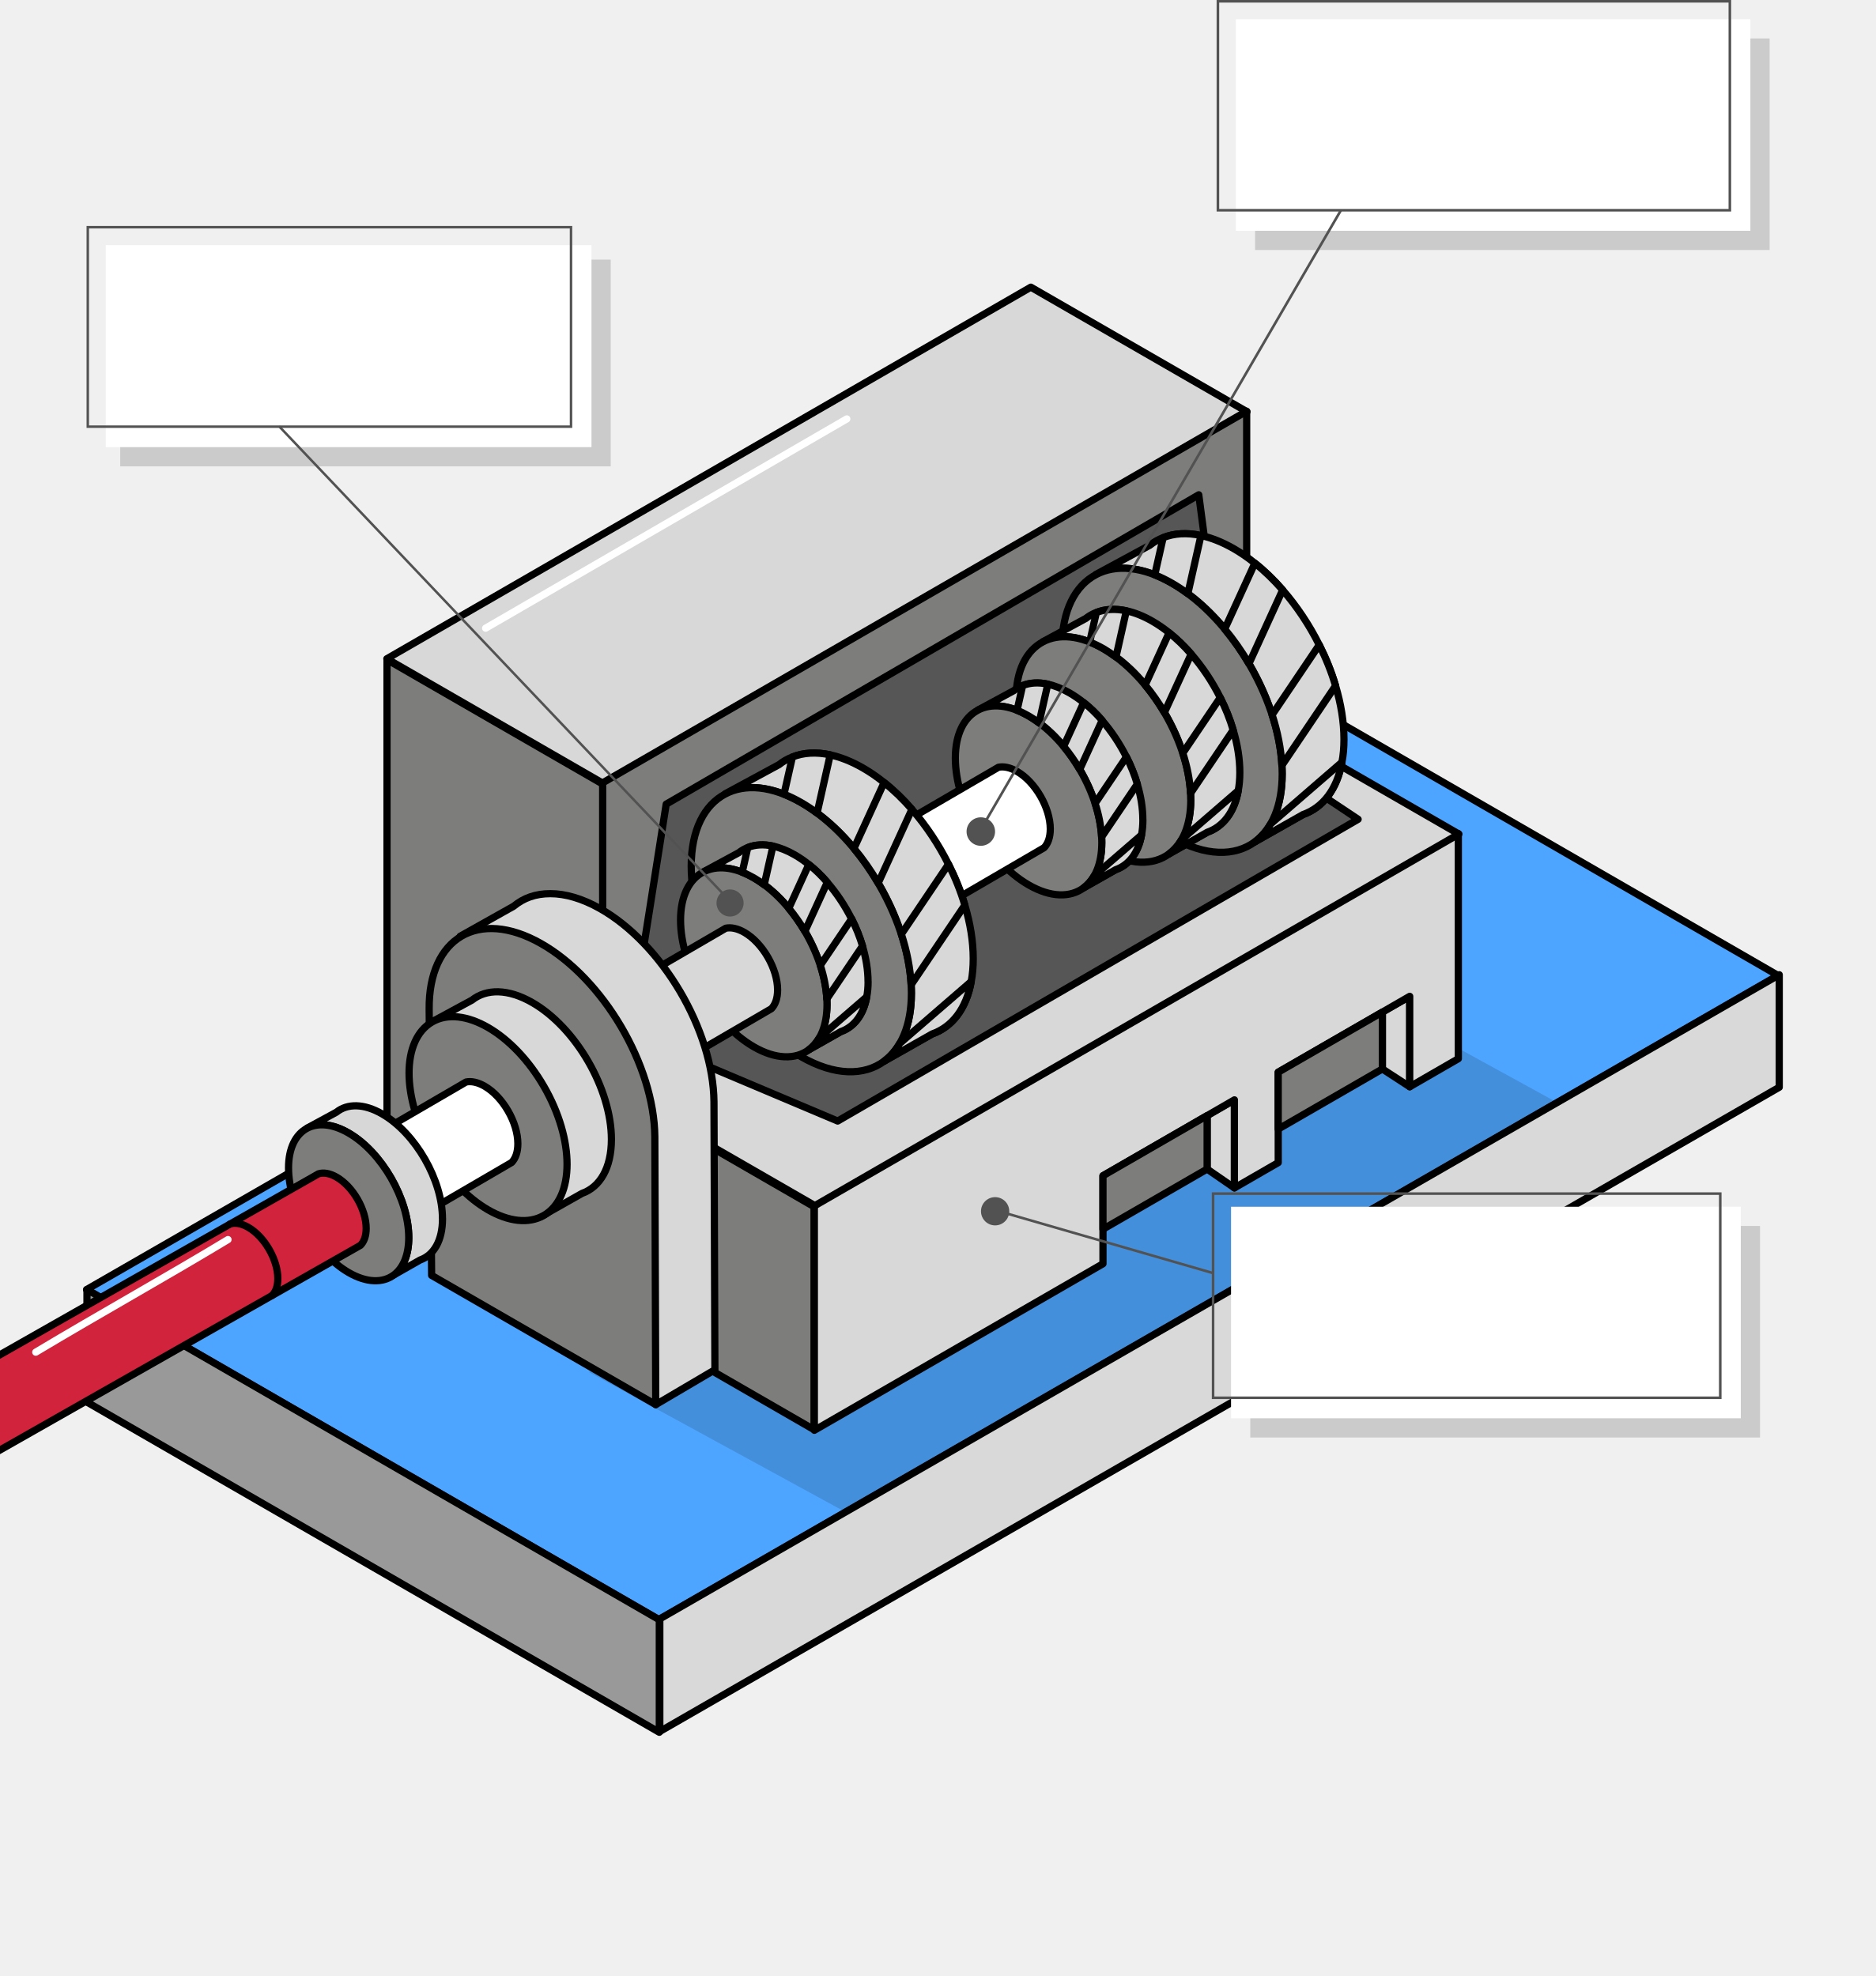
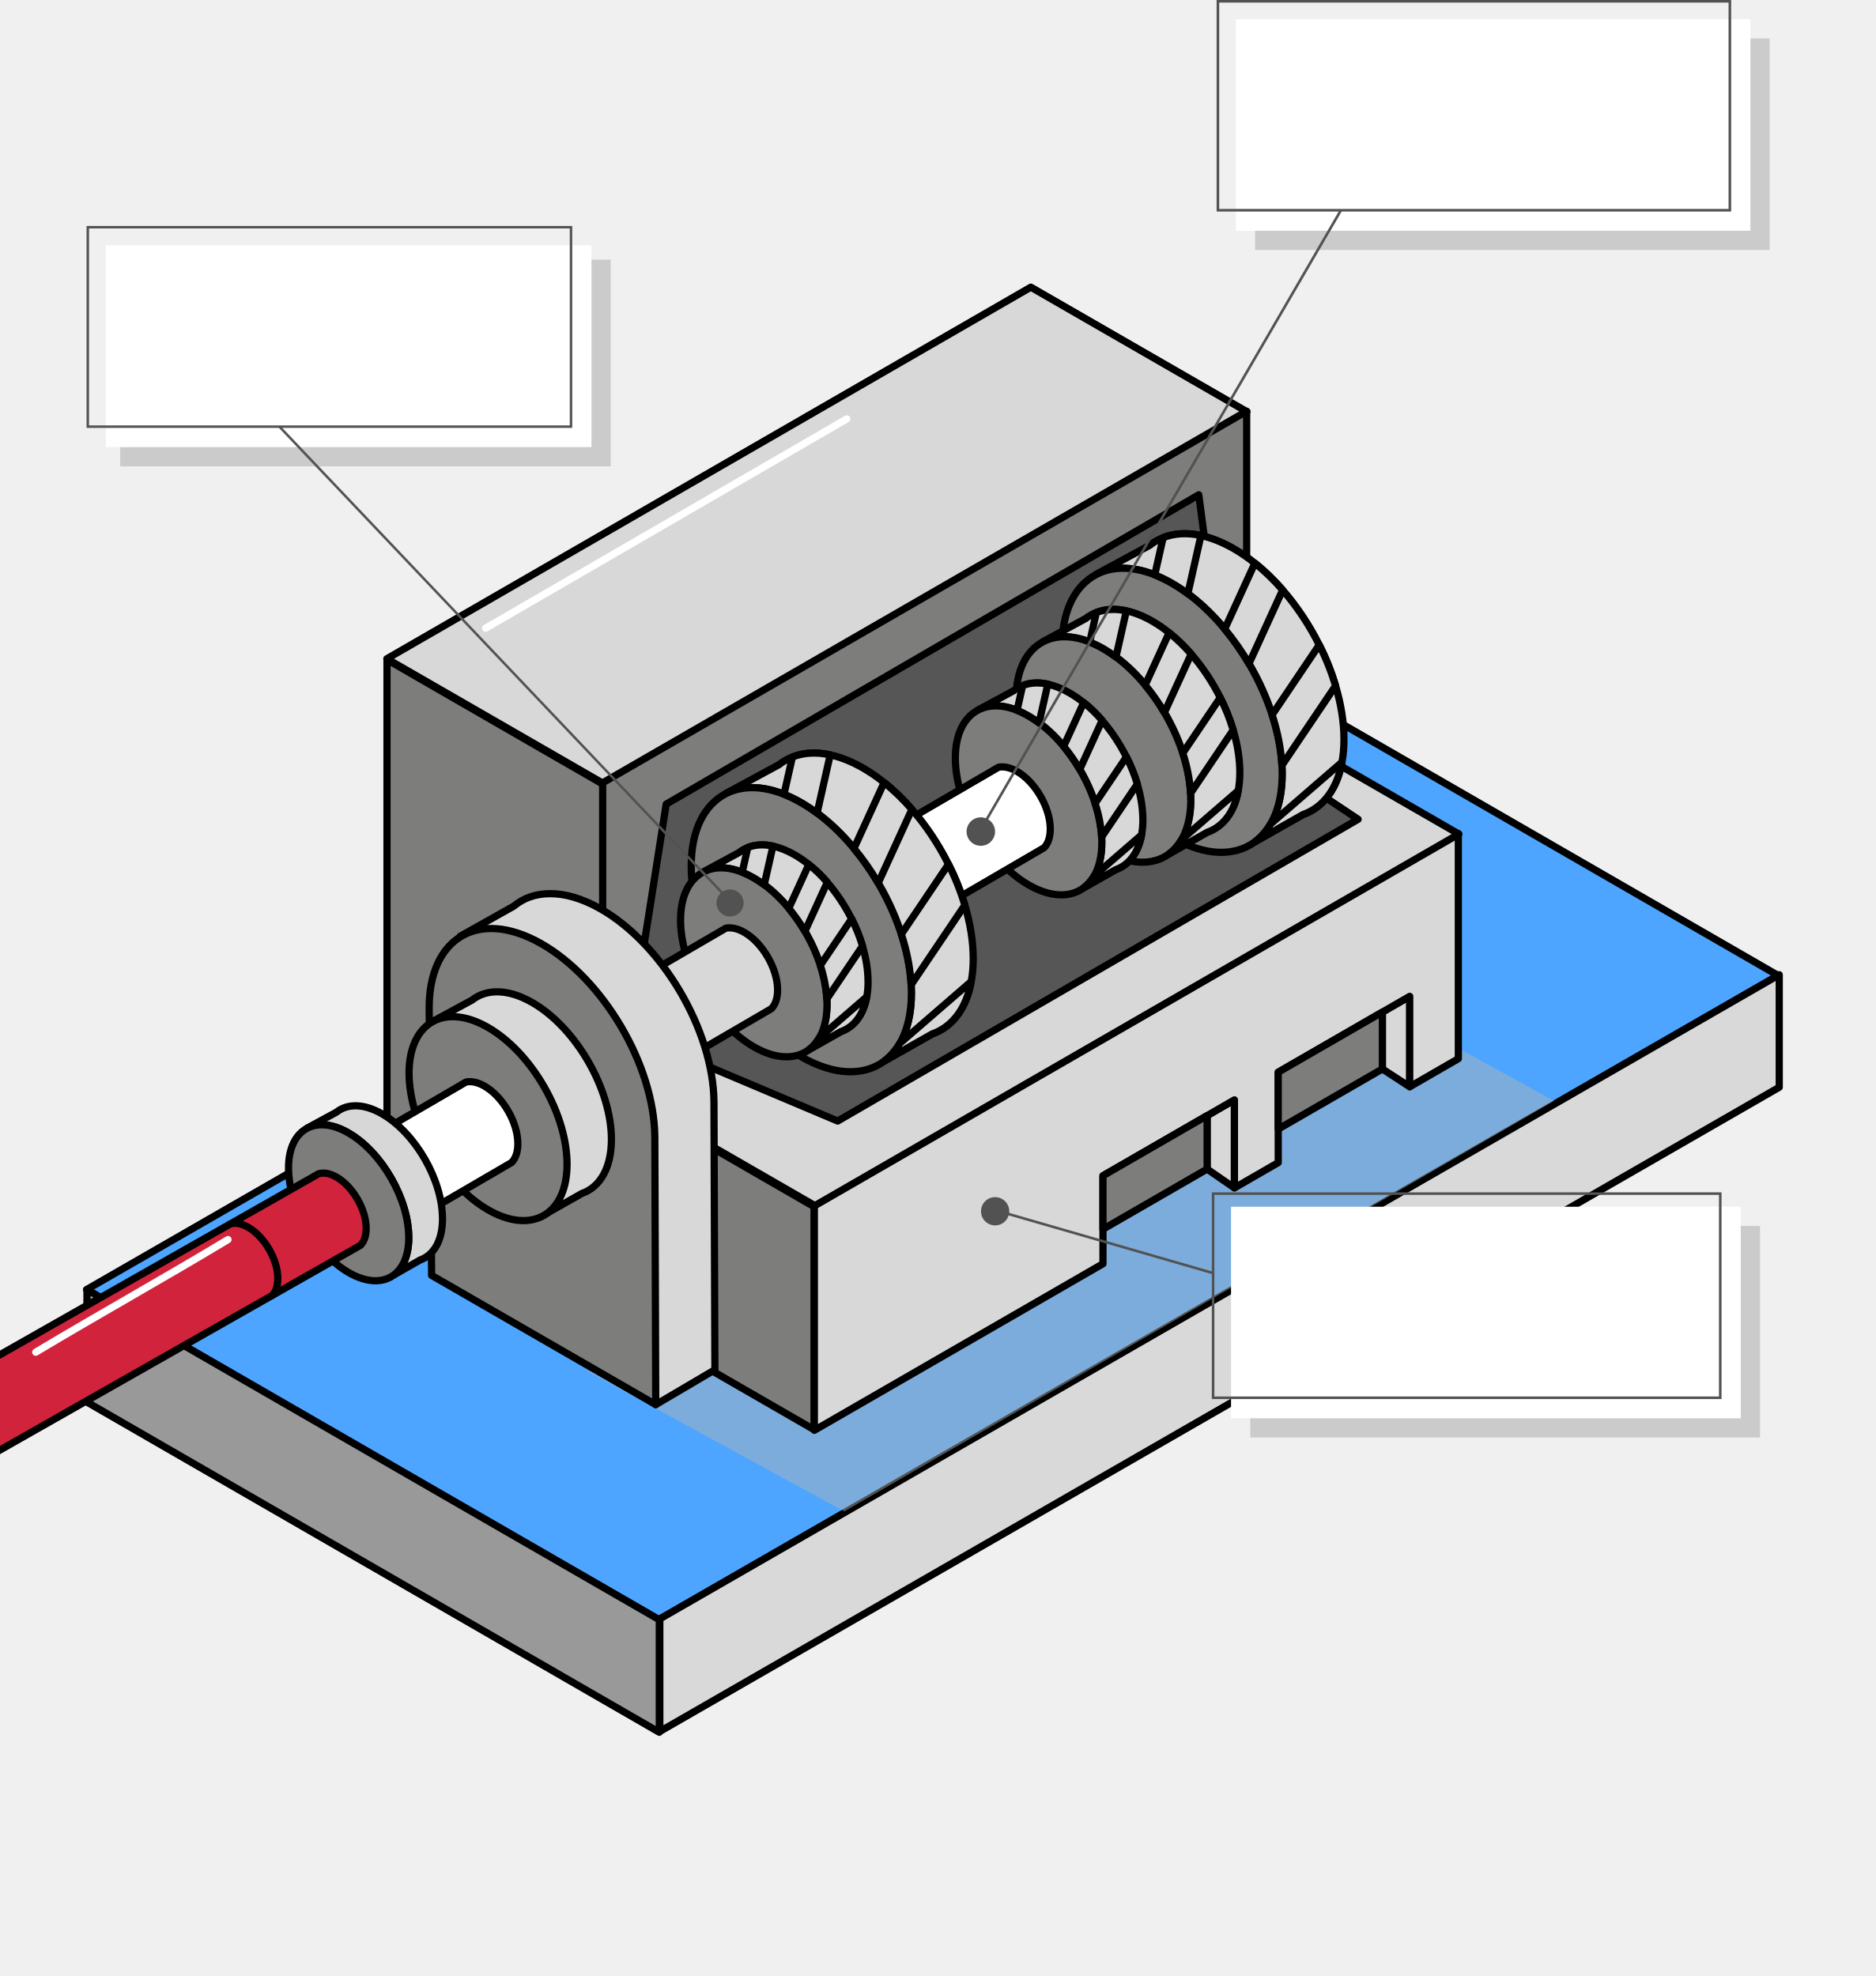
- <svg xmlns="http://www.w3.org/2000/svg" width="390" height="411" viewBox="0 0 390 411" fill="none">
-   <mask id="mask0_1028_32" style="mask-type:alpha" maskUnits="userSpaceOnUse" x="0" y="0" width="390" height="411">
-     <rect width="390" height="411" fill="#D9D9D9" />
+ <svg xmlns="http://www.w3.org/2000/svg" width="390" height="411" fill="none">
+   <mask id="a" style="mask-type:alpha" maskUnits="userSpaceOnUse" x="0" y="0" width="390" height="411">
+     <path fill="#D9D9D9" d="M0 0h390v411H0z" />
  </mask>
-   <g mask="url(#mask0_1028_32)">
-     <path d="M137.018 336.9L369.808 202.921L250.79 134.25L18 268.229L137.018 336.9Z" fill="#4DA5FF" stroke="black" stroke-width="1.5" stroke-linecap="round" stroke-linejoin="round" />
-     <path d="M137.211 360.134L370.001 226.145V202.739L137.211 336.718V360.134Z" fill="#D9D9D9" stroke="black" stroke-width="1.5" stroke-linecap="round" stroke-linejoin="round" />
-     <path d="M18.085 291.634L137.103 360.305V336.9L18.085 268.229V291.634Z" fill="#999999" stroke="black" stroke-width="1.5" stroke-linecap="round" stroke-linejoin="round" />
-     <g style="mix-blend-mode:multiply" opacity="0.46">
-       <path d="M122.479 285.389L175.583 314.368L323.194 228.978L289.762 210.641L122.479 285.389Z" fill="#B2B4B3" />
-     </g>
-     <path d="M256.701 247.078L251.023 243.161V232.047L256.701 228.767V247.078Z" fill="#D8D8D8" stroke="black" stroke-width="1.5" stroke-linecap="round" stroke-linejoin="round" />
-     <path d="M293.156 226.042L287.466 222.341V210.512L293.156 207.231V226.042Z" fill="#D8D8D8" stroke="black" stroke-width="1.5" stroke-linecap="round" stroke-linejoin="round" />
-     <path d="M169.3 250.995V297.37L80.479 246.148V137.211L125.361 163.094V225.634L169.3 250.995Z" fill="#7D7D7B" stroke="black" stroke-width="1.5" stroke-linecap="round" stroke-linejoin="round" />
-     <path d="M303.266 173.379V220.207L293.158 226.042V207.232L287.468 210.512L265.811 223.011V241.822L256.703 247.078V228.767L251.025 232.048L229.367 244.547V262.858L169.347 297.494V250.666L303.266 173.379Z" fill="#D8D8D8" stroke="black" stroke-width="1.5" stroke-linecap="round" stroke-linejoin="round" />
-     <path d="M125.396 162.923L259.315 85.636L214.365 59.73L80.446 137.017L125.396 162.923Z" fill="#D8D8D8" stroke="black" stroke-width="1.5" stroke-linecap="round" stroke-linejoin="round" />
-     <path d="M169.46 250.767L303.379 173.48L258.429 147.574L124.51 224.861L169.46 250.767Z" fill="#D8D8D8" stroke="black" stroke-width="1.5" stroke-linecap="round" stroke-linejoin="round" />
-     <path d="M138.537 218.118L174.197 233.172L282.427 170.405L264.915 158.734L227.733 166.147L138.537 218.118Z" fill="#565656" stroke="black" stroke-width="1.5" stroke-linecap="round" stroke-linejoin="round" />
-     <path d="M251.025 232.048V243.162L229.368 255.661V244.547L251.025 232.048Z" fill="#7D7D7B" stroke="black" stroke-width="1.5" stroke-linecap="round" stroke-linejoin="round" />
-     <path d="M287.47 210.513V222.342L265.812 234.841V223.012L287.47 210.513Z" fill="#7D7D7B" stroke="black" stroke-width="1.5" stroke-linecap="round" stroke-linejoin="round" />
-     <path d="M259.248 132.351L125.329 209.649V162.821L259.248 85.534V132.351Z" fill="#7D7D7B" stroke="black" stroke-width="1.5" stroke-linecap="round" stroke-linejoin="round" />
-     <path d="M131.439 211.965C131.678 211.022 138.537 167.259 138.537 167.259L249.288 102.914L252.127 124.438L147.759 211.261L131.428 211.976L131.439 211.965Z" fill="#565656" stroke="black" stroke-width="1.5" stroke-linecap="round" stroke-linejoin="round" />
-     <path d="M279.484 153.774C279.484 155.477 279.348 157.066 279.064 158.53C278.042 164.195 275.089 167.976 270.955 169.429L260.984 175.082C262.244 174.129 263.335 172.903 264.209 171.393C265.754 168.725 266.628 165.217 266.628 160.96C266.628 160.381 266.617 159.791 266.571 159.2C266.39 155.772 265.686 152.219 264.539 148.677C263.346 145.044 261.711 141.434 259.723 138.04C258.224 135.497 256.532 133.067 254.681 130.842C252.353 128.015 249.763 125.518 247.015 123.486C245.948 122.68 244.846 121.965 243.733 121.318C242.506 120.614 241.303 120.023 240.133 119.569C235.431 117.708 231.206 117.776 227.924 119.513V119.467L239.031 113.45H239.054C239.906 112.758 240.86 112.213 241.882 111.827C244.165 110.919 246.822 110.749 249.741 111.384C251.898 111.85 254.204 112.758 256.589 114.132C258.077 114.994 259.542 115.993 260.95 117.14C262.983 118.752 264.925 120.636 266.73 122.714C269.683 126.108 272.284 130.013 274.339 134.134C275.736 136.904 276.883 139.765 277.735 142.637C278.859 146.406 279.484 150.187 279.484 153.774Z" fill="#D8D8D8" stroke="black" stroke-width="1.5" stroke-linecap="round" stroke-linejoin="round" />
-     <path d="M266.641 160.948C266.641 167.612 264.506 172.448 260.996 175.07C256.806 178.181 250.628 178.135 243.745 174.173C231.105 166.862 220.85 149.119 220.85 134.52C220.85 127.004 223.576 121.805 227.937 119.512C232.037 117.344 237.601 117.775 243.745 121.317C256.385 128.605 266.641 146.36 266.641 160.959V160.948Z" fill="#7D7D7B" stroke="black" stroke-width="1.5" stroke-linecap="round" stroke-linejoin="round" />
-     <path d="M249.743 111.384L247.017 123.486C245.95 122.68 244.848 121.965 243.735 121.318C242.509 120.614 241.305 120.023 240.135 119.569L241.884 111.827C244.167 110.919 246.824 110.749 249.743 111.384Z" fill="#D8D8D8" stroke="black" stroke-width="1.5" stroke-linecap="round" stroke-linejoin="round" />
-     <path d="M266.733 122.714L259.726 138.039C258.226 135.496 256.534 133.067 254.683 130.842L260.952 117.14C262.985 118.752 264.927 120.636 266.733 122.714Z" fill="#D8D8D8" stroke="black" stroke-width="1.5" stroke-linecap="round" stroke-linejoin="round" />
-     <path d="M277.737 142.638L266.573 159.201C266.392 155.772 265.688 152.219 264.541 148.677L274.341 134.135C275.738 136.905 276.885 139.766 277.737 142.638Z" fill="#D8D8D8" stroke="black" stroke-width="1.5" stroke-linecap="round" stroke-linejoin="round" />
-     <path d="M279.067 158.53C278.045 164.195 275.092 167.975 270.958 169.429L260.987 175.082C262.247 174.128 263.338 172.902 264.212 171.392L279.067 158.53Z" fill="#D8D8D8" stroke="black" stroke-width="1.5" stroke-linecap="round" stroke-linejoin="round" />
-     <path d="M257.826 160.676C257.826 162.027 257.713 163.287 257.497 164.445C256.691 168.941 254.34 171.938 251.058 173.096L243.142 177.58C244.141 176.819 245.004 175.854 245.697 174.651C246.924 172.539 247.616 169.747 247.616 166.375C247.616 165.921 247.616 165.444 247.571 164.979C247.423 162.254 246.867 159.439 245.958 156.623C245.016 153.74 243.71 150.879 242.142 148.188C240.95 146.168 239.61 144.238 238.145 142.478C236.294 140.231 234.238 138.255 232.058 136.643C231.206 136.007 230.331 135.44 229.457 134.918C228.48 134.361 227.526 133.896 226.595 133.533C222.87 132.057 219.508 132.114 216.908 133.487V133.453L225.721 128.674H225.743C226.425 128.129 227.174 127.698 227.992 127.391C229.798 126.676 231.91 126.54 234.227 127.039C235.942 127.414 237.77 128.129 239.655 129.219C240.836 129.9 241.995 130.695 243.119 131.603C244.732 132.886 246.276 134.373 247.707 136.03C250.047 138.721 252.114 141.82 253.749 145.089C254.862 147.292 255.771 149.562 256.441 151.833C257.338 154.818 257.826 157.827 257.826 160.665V160.676Z" fill="#D8D8D8" stroke="black" stroke-width="1.5" stroke-linecap="round" stroke-linejoin="round" />
-     <path d="M247.628 166.375C247.628 171.654 245.936 175.502 243.142 177.58C239.814 180.055 234.92 180.009 229.457 176.865C219.429 171.064 211.286 156.987 211.286 145.396C211.286 139.436 213.444 135.304 216.908 133.487C220.156 131.773 224.574 132.102 229.446 134.918C239.474 140.707 247.616 154.784 247.616 166.364L247.628 166.375Z" fill="#7D7D7B" stroke="black" stroke-width="1.5" stroke-linecap="round" stroke-linejoin="round" />
-     <path d="M234.227 127.051L232.069 136.655C231.217 136.019 230.343 135.452 229.468 134.929C228.492 134.373 227.538 133.908 226.606 133.544L227.992 127.403C229.798 126.688 231.91 126.551 234.227 127.051Z" fill="#D8D8D8" stroke="black" stroke-width="1.5" stroke-linecap="round" stroke-linejoin="round" />
-     <path d="M247.707 136.042L242.142 148.2C240.95 146.179 239.61 144.249 238.145 142.49L243.119 131.614C244.731 132.897 246.276 134.384 247.707 136.042Z" fill="#D8D8D8" stroke="black" stroke-width="1.5" stroke-linecap="round" stroke-linejoin="round" />
-     <path d="M256.442 151.844L247.583 164.99C247.436 162.265 246.879 159.45 245.971 156.635L253.75 145.101C254.863 147.303 255.772 149.573 256.442 151.844Z" fill="#D8D8D8" stroke="black" stroke-width="1.5" stroke-linecap="round" stroke-linejoin="round" />
-     <path d="M257.498 164.457C256.692 168.953 254.341 171.95 251.059 173.108L243.143 177.592C244.142 176.831 245.006 175.866 245.698 174.663L257.487 164.457H257.498Z" fill="#D8D8D8" stroke="black" stroke-width="1.5" stroke-linecap="round" stroke-linejoin="round" />
-     <path d="M237.669 170.485C237.669 171.62 237.579 172.676 237.385 173.652C236.704 177.421 234.739 179.93 231.991 180.895L225.359 184.653C226.199 184.017 226.926 183.2 227.505 182.201C228.527 180.43 229.118 178.091 229.118 175.264C229.118 174.878 229.118 174.492 229.084 174.095C228.959 171.813 228.493 169.452 227.732 167.102C226.937 164.684 225.847 162.289 224.53 160.029C223.53 158.338 222.406 156.726 221.179 155.239C219.635 153.354 217.909 151.697 216.08 150.346C215.365 149.812 214.638 149.336 213.9 148.904C213.082 148.439 212.287 148.041 211.503 147.746C208.38 146.509 205.564 146.554 203.383 147.712V147.678L210.765 143.682H210.777C211.344 143.217 211.98 142.865 212.662 142.604C214.184 142.002 215.944 141.888 217.886 142.308C219.317 142.615 220.85 143.217 222.44 144.136C223.428 144.715 224.405 145.374 225.336 146.134C226.687 147.201 227.982 148.461 229.175 149.846C231.139 152.106 232.865 154.705 234.24 157.441C235.171 159.28 235.932 161.187 236.5 163.095C237.249 165.603 237.658 168.112 237.658 170.496L237.669 170.485Z" fill="#D8D8D8" stroke="black" stroke-width="1.5" stroke-linecap="round" stroke-linejoin="round" />
-     <path d="M229.129 175.264C229.129 179.691 227.71 182.916 225.37 184.652C222.576 186.73 218.477 186.696 213.9 184.051C205.496 179.192 198.67 167.386 198.67 157.679C198.67 152.684 200.476 149.222 203.383 147.701C206.109 146.259 209.811 146.543 213.9 148.904C222.304 153.751 229.129 165.558 229.129 175.264Z" fill="#7D7D7B" stroke="black" stroke-width="1.5" stroke-linecap="round" stroke-linejoin="round" />
-     <path d="M217.896 142.297L216.079 150.346C215.364 149.812 214.637 149.335 213.899 148.904C213.081 148.438 212.286 148.041 211.502 147.746L212.661 142.592C214.183 141.99 215.943 141.877 217.885 142.297H217.896Z" fill="#D8D8D8" stroke="black" stroke-width="1.5" stroke-linecap="round" stroke-linejoin="round" />
-     <path d="M229.196 149.834L224.54 160.029C223.541 158.337 222.416 156.725 221.19 155.238L225.358 146.122C226.709 147.189 228.004 148.449 229.196 149.834Z" fill="#D8D8D8" stroke="black" stroke-width="1.5" stroke-linecap="round" stroke-linejoin="round" />
-     <path d="M236.512 163.082L229.085 174.094C228.96 171.812 228.494 169.451 227.733 167.101L234.252 157.429C235.183 159.268 235.944 161.175 236.512 163.082Z" fill="#D8D8D8" stroke="black" stroke-width="1.5" stroke-linecap="round" stroke-linejoin="round" />
-     <path d="M237.397 173.651C236.716 177.42 234.751 179.929 232.003 180.894L225.371 184.652C226.211 184.016 226.938 183.199 227.517 182.2L237.397 173.651Z" fill="#D8D8D8" stroke="black" stroke-width="1.5" stroke-linecap="round" stroke-linejoin="round" />
-     <path d="M218.409 172.425C218.409 174.151 217.932 175.479 217.126 176.319L215.536 177.25L192.64 190.589C191.119 191.486 189.438 191.906 187.791 191.906C184.486 191.906 181.261 190.203 179.467 187.149C176.786 182.563 178.32 176.671 182.908 173.98L205.746 160.687L207.631 159.586C208.733 159.359 210.062 159.631 211.493 160.448C215.309 162.651 218.409 168.02 218.409 172.425Z" fill="white" stroke="black" stroke-width="1.5" stroke-linecap="round" stroke-linejoin="round" />
-     <path d="M202.387 199.399C202.387 201.102 202.251 202.691 201.967 204.155C200.945 209.82 197.992 213.601 193.858 215.054L183.887 220.707C185.147 219.754 186.238 218.528 187.112 217.018C188.657 214.35 189.531 210.842 189.531 206.585C189.531 206.006 189.52 205.416 189.474 204.825C189.293 201.397 188.588 197.844 187.441 194.302C186.249 190.669 184.614 187.059 182.626 183.665C181.127 181.122 179.435 178.692 177.584 176.467C175.256 173.64 172.666 171.143 169.918 169.111C168.85 168.305 167.749 167.59 166.636 166.943C165.409 166.239 164.205 165.648 163.036 165.194C158.334 163.333 154.109 163.401 150.827 165.138V165.092L161.934 159.075H161.957C162.809 158.383 163.763 157.838 164.785 157.452C167.067 156.544 169.725 156.374 172.644 157.009C174.801 157.475 177.107 158.383 179.492 159.757C180.979 160.619 182.444 161.618 183.853 162.765C185.886 164.377 187.828 166.261 189.633 168.339C192.586 171.733 195.187 175.638 197.242 179.759C198.639 182.529 199.786 185.39 200.638 188.262C201.762 192.031 202.387 195.812 202.387 199.399Z" fill="#D8D8D8" stroke="black" stroke-width="1.5" stroke-linecap="round" stroke-linejoin="round" />
-     <path d="M189.531 206.585C189.531 213.248 187.396 218.084 183.886 220.707C179.696 223.817 173.518 223.772 166.635 219.81C153.995 212.499 143.74 194.755 143.74 180.156C143.74 172.641 146.466 167.442 150.827 165.149C154.927 162.98 160.491 163.412 166.635 166.954C179.276 174.242 189.531 191.997 189.531 206.596V206.585Z" fill="#7D7D7B" stroke="black" stroke-width="1.5" stroke-linecap="round" stroke-linejoin="round" />
-     <path d="M172.643 157.009L169.917 169.111C168.849 168.305 167.748 167.59 166.635 166.943C165.408 166.239 164.204 165.648 163.035 165.194L164.784 157.452C167.066 156.544 169.724 156.374 172.643 157.009Z" fill="#D8D8D8" stroke="black" stroke-width="1.5" stroke-linecap="round" stroke-linejoin="round" />
-     <path d="M189.634 168.339L182.627 183.664C181.128 181.121 179.436 178.692 177.584 176.467L183.853 162.765C185.886 164.377 187.828 166.261 189.634 168.339Z" fill="#D8D8D8" stroke="black" stroke-width="1.5" stroke-linecap="round" stroke-linejoin="round" />
-     <path d="M200.638 188.262L189.474 204.825C189.293 201.396 188.588 197.843 187.441 194.301L197.242 179.759C198.639 182.529 199.786 185.39 200.638 188.262Z" fill="#D8D8D8" stroke="black" stroke-width="1.5" stroke-linecap="round" stroke-linejoin="round" />
-     <path d="M201.966 204.155C200.944 209.82 197.991 213.6 193.857 215.054L183.886 220.707C185.147 219.753 186.237 218.527 187.112 217.017L201.966 204.155Z" fill="#D8D8D8" stroke="black" stroke-width="1.5" stroke-linecap="round" stroke-linejoin="round" />
-     <path d="M180.522 204.167C180.522 205.302 180.432 206.358 180.239 207.334C179.557 211.103 177.592 213.612 174.844 214.577L168.212 218.334C169.052 217.699 169.779 216.881 170.358 215.882C171.38 214.111 171.971 211.773 171.971 208.946C171.971 208.56 171.971 208.174 171.937 207.777C171.812 205.495 171.346 203.134 170.585 200.784C169.79 198.366 168.7 195.97 167.383 193.711C166.383 192.02 165.259 190.408 164.032 188.92C162.488 187.036 160.762 185.378 158.933 184.028C158.218 183.494 157.491 183.017 156.753 182.586C155.935 182.12 155.14 181.723 154.356 181.428C151.233 180.19 148.417 180.236 146.236 181.394V181.36L153.618 177.364H153.63C154.197 176.898 154.833 176.546 155.515 176.285C157.037 175.684 158.797 175.57 160.739 175.99C162.17 176.297 163.703 176.898 165.293 177.818C166.281 178.397 167.258 179.055 168.189 179.816C169.54 180.883 170.835 182.143 172.028 183.528C173.992 185.787 175.718 188.387 177.093 191.123C178.024 192.962 178.785 194.869 179.353 196.776C180.102 199.285 180.511 201.794 180.511 204.178L180.522 204.167Z" fill="#D8D8D8" stroke="black" stroke-width="1.5" stroke-linecap="round" stroke-linejoin="round" />
-     <path d="M171.982 208.946C171.982 213.373 170.563 216.597 168.223 218.334C165.429 220.412 161.33 220.377 156.753 217.732C148.349 212.874 141.523 201.067 141.523 191.361C141.523 186.366 143.329 182.903 146.237 181.382C148.962 179.941 152.664 180.224 156.753 182.586C165.157 187.433 171.982 199.239 171.982 208.946Z" fill="#7D7D7B" stroke="black" stroke-width="1.5" stroke-linecap="round" stroke-linejoin="round" />
-     <path d="M160.738 175.978L158.921 184.027C158.206 183.494 157.479 183.017 156.741 182.585C155.923 182.12 155.128 181.723 154.344 181.427L155.503 176.274C157.024 175.672 158.785 175.558 160.727 175.978H160.738Z" fill="#D8D8D8" stroke="black" stroke-width="1.5" stroke-linecap="round" stroke-linejoin="round" />
-     <path d="M172.039 183.516L167.382 193.71C166.383 192.019 165.259 190.407 164.032 188.92L168.2 179.804C169.552 180.871 170.846 182.131 172.039 183.516Z" fill="#D8D8D8" stroke="black" stroke-width="1.5" stroke-linecap="round" stroke-linejoin="round" />
-     <path d="M179.365 196.765L171.938 207.777C171.813 205.495 171.347 203.133 170.586 200.784L177.105 191.111C178.036 192.95 178.797 194.858 179.365 196.765Z" fill="#D8D8D8" stroke="black" stroke-width="1.5" stroke-linecap="round" stroke-linejoin="round" />
-     <path d="M180.241 207.333C179.56 211.102 177.595 213.611 174.847 214.576L168.214 218.333C169.055 217.698 169.782 216.88 170.361 215.881L180.241 207.333Z" fill="#D8D8D8" stroke="black" stroke-width="1.5" stroke-linecap="round" stroke-linejoin="round" />
-     <path d="M161.705 205.904C161.705 207.629 161.228 208.957 160.422 209.798L158.832 210.728L135.936 224.067C134.415 224.964 132.734 225.384 131.087 225.384C127.782 225.384 124.557 223.681 122.762 220.628C120.082 216.041 121.615 210.149 126.204 207.459L149.042 194.165L150.927 193.064C152.029 192.837 153.358 193.11 154.789 193.927C158.604 196.129 161.705 201.499 161.705 205.904Z" fill="#D8D8D8" stroke="black" stroke-width="1.5" stroke-linecap="round" stroke-linejoin="round" />
-     <path d="M95.698 194.733L101.603 208.889L128.473 273.257L136.355 292.158L148.666 284.904L148.473 229.153C148.325 214.281 137.718 196.288 124.76 188.966C121.046 186.877 117.548 185.878 114.448 185.878C111.347 185.878 108.883 186.786 106.805 188.5L95.698 194.733Z" fill="#D8D8D8" stroke="black" stroke-width="1.5" stroke-linecap="round" stroke-linejoin="round" />
-     <path d="M128.472 273.256L101.602 208.889" stroke="black" stroke-width="1.5" stroke-linecap="round" stroke-linejoin="round" />
-     <path d="M89.757 265.276L136.366 292.158L136.173 236.407C136.036 221.535 125.418 203.542 112.46 196.22C99.502 188.897 89.11 195.028 89.246 209.899L89.757 265.276Z" fill="#7D7D7B" stroke="black" stroke-width="1.5" stroke-linecap="round" stroke-linejoin="round" />
-     <path d="M90.133 212.363L94.369 220.06L107.77 244.467L112.495 253.05L121.024 248.225C124.76 246.908 127.145 242.957 127.145 236.986C127.145 226.508 119.786 213.771 110.712 208.537C105.658 205.62 101.138 205.642 98.129 208.038H98.117L90.133 212.363Z" fill="#D8D8D8" stroke="black" stroke-width="1.5" stroke-linecap="round" stroke-linejoin="round" />
-     <path d="M113.111 252.788C119.526 249.086 119.525 237.079 113.109 225.97C106.692 214.86 96.29 208.856 89.875 212.558C83.46 216.26 83.461 228.268 89.878 239.377C96.294 250.486 106.696 256.491 113.111 252.788Z" fill="#7D7D7B" stroke="black" stroke-width="1.5" stroke-linecap="round" stroke-linejoin="round" />
-     <path d="M107.69 237.894C107.69 239.619 107.213 240.948 106.407 241.788L104.817 242.719L81.922 256.058C80.4 256.954 78.719 257.375 77.072 257.375C73.767 257.375 70.542 255.672 68.748 252.618C66.068 248.032 67.601 242.14 72.189 239.449L95.027 226.156L96.913 225.054C98.014 224.827 99.343 225.1 100.774 225.917C104.59 228.12 107.69 233.489 107.69 237.894Z" fill="white" stroke="black" stroke-width="1.5" stroke-linecap="round" stroke-linejoin="round" />
-     <path d="M100.99 130.66L176.092 87.135" stroke="white" stroke-width="1.5" stroke-linecap="round" stroke-linejoin="round" />
-     <path d="M92.022 253.481C92.022 258.047 90.211 261.07 87.367 262.071L81.927 265.167C83.847 263.725 85.008 261.07 85.008 257.413C85.008 249.402 79.412 239.664 72.509 235.659C69.153 233.711 66.118 233.481 63.877 234.666V234.639L69.94 231.341C72.226 229.503 75.664 229.485 79.513 231.717C86.416 235.723 92.012 245.461 92.012 253.472L92.022 253.481Z" fill="#D7D7D7" stroke="black" stroke-width="1.5" stroke-linecap="round" stroke-linejoin="round" />
-     <path d="M84.999 257.423C84.999 261.079 83.829 263.734 81.918 265.176C79.632 266.885 76.258 266.857 72.5 264.68C65.596 260.666 60.001 250.927 60.001 242.916C60.001 238.792 61.491 235.934 63.868 234.676C66.108 233.491 69.144 233.72 72.5 235.668C79.403 239.673 84.999 249.412 84.999 257.423Z" fill="#7D7D7B" stroke="black" stroke-width="1.5" stroke-linecap="round" stroke-linejoin="round" />
-     <path d="M-48 314.053V372.983C-48 377.742 -44.138 381.602 -39.376 381.602C-34.613 381.602 -30.751 377.742 -30.751 372.983V319.067L73.585 259.8L74.904 259.05C74.904 259.05 74.942 259.028 74.965 259.013C75.707 258.271 76.149 257.072 76.149 255.505C76.149 251.578 73.397 246.804 69.992 244.84C68.567 244.023 67.262 243.821 66.22 244.151L65.162 244.758L-43.636 306.566C-46.335 308.095 -48 310.958 -48 314.053Z" fill="#D2233C" stroke="black" stroke-width="1.5" stroke-linecap="round" stroke-linejoin="round" />
-     <path d="M56.59 269.445C57.332 268.703 57.775 267.504 57.775 265.938C57.775 262.011 55.023 257.237 51.618 255.273C50.193 254.456 48.888 254.254 47.845 254.584" stroke="black" stroke-width="1.5" stroke-linecap="round" stroke-linejoin="round" />
-     <path d="M47.41 257.828C34.271 265.765 20.771 273.259 7.437 281.249" stroke="white" stroke-width="1.5" stroke-linecap="round" stroke-linejoin="round" />
-     <rect x="261" y="8" width="107" height="44" fill="#C1C1C1" fill-opacity="0.8" />
-     <rect x="257" y="4" width="107" height="44" fill="white" />
-     <rect x="253.269" y="0.269" width="106.461" height="43.461" stroke="#525252" stroke-width="0.539" />
-     <path d="M203.768 172.865L278.768 43.865" stroke="#525252" stroke-width="0.539" stroke-linecap="round" />
+   <g mask="url(#a)">
+     <path d="M137.018 336.9l232.79-133.979L250.79 134.25 18 268.229 137.018 336.9z" fill="#4DA5FF" stroke="#000" stroke-width="1.5" stroke-linecap="round" stroke-linejoin="round" />
+     <path d="M137.211 360.134l232.79-133.989v-23.406l-232.79 133.979v23.416z" fill="#D9D9D9" stroke="#000" stroke-width="1.5" stroke-linecap="round" stroke-linejoin="round" />
+     <path d="M18.085 291.634l119.018 68.671V336.9L18.085 268.229v23.405z" fill="#999" stroke="#000" stroke-width="1.5" stroke-linecap="round" stroke-linejoin="round" />
+     <path d="M122.479 285.389l53.104 28.979 147.611-85.39-33.432-18.337-167.283 74.748z" fill="#B2B4B3" opacity=".46" />
+     <path d="M256.701 247.078l-5.678-3.917v-11.114l5.678-3.28v18.311zm36.455-21.036l-5.69-3.701v-11.829l5.69-3.281v18.811z" fill="#D8D8D8" stroke="#000" stroke-width="1.5" stroke-linecap="round" stroke-linejoin="round" />
+     <path d="M169.3 250.995v46.375l-88.821-51.222V137.211l44.882 25.883v62.54l43.939 25.361z" fill="#7D7D7B" stroke="#000" stroke-width="1.5" stroke-linecap="round" stroke-linejoin="round" />
+     <path d="M303.266 173.379v46.828l-10.108 5.835v-18.81l-5.69 3.28-21.657 12.499v18.811l-9.108 5.256v-18.311l-5.678 3.281-21.658 12.499v18.311l-60.02 34.636v-46.828l133.919-77.287zm-177.87-10.456l133.919-77.287-44.95-25.905-133.92 77.286 44.951 25.906z" fill="#D8D8D8" stroke="#000" stroke-width="1.5" stroke-linecap="round" stroke-linejoin="round" />
+     <path d="M169.46 250.767l133.919-77.287-44.95-25.906-133.919 77.287 44.95 25.906z" fill="#D8D8D8" stroke="#000" stroke-width="1.5" stroke-linecap="round" stroke-linejoin="round" />
+     <path d="M138.537 218.118l35.66 15.054 108.23-62.767-17.512-11.671-37.182 7.413-89.196 51.971z" fill="#565656" stroke="#000" stroke-width="1.5" stroke-linecap="round" stroke-linejoin="round" />
+     <path d="M251.025 232.048v11.114l-21.657 12.499v-11.114l21.657-12.499zm36.445-21.535v11.829l-21.658 12.499v-11.829l21.658-12.499zm-28.222-78.162l-133.919 77.298v-46.828l133.919-77.287v46.817z" fill="#7D7D7B" stroke="#000" stroke-width="1.5" stroke-linecap="round" stroke-linejoin="round" />
+     <path d="M131.439 211.965c.239-.943 7.098-44.706 7.098-44.706l110.751-64.345 2.839 21.524-104.368 86.823-16.331.715.011-.011z" fill="#565656" stroke="#000" stroke-width="1.5" stroke-linecap="round" stroke-linejoin="round" />
+     <path d="M279.484 153.774c0 1.703-.136 3.292-.42 4.756-1.022 5.665-3.975 9.446-8.109 10.899l-9.971 5.653c1.26-.953 2.351-2.179 3.225-3.689 1.545-2.668 2.419-6.176 2.419-10.433 0-.579-.011-1.169-.057-1.76-.181-3.428-.885-6.981-2.032-10.523a55.385 55.385 0 00-4.816-10.637 54.775 54.775 0 00-5.042-7.198c-2.328-2.827-4.918-5.324-7.666-7.356a32.663 32.663 0 00-3.282-2.168c-1.227-.704-2.43-1.295-3.6-1.749-4.702-1.861-8.927-1.793-12.209-.056v-.046l11.107-6.017h.023a10.19 10.19 0 012.828-1.623c2.283-.908 4.94-1.078 7.859-.443 2.157.466 4.463 1.374 6.848 2.748a33.455 33.455 0 014.361 3.008c2.033 1.612 3.975 3.496 5.78 5.574 2.953 3.394 5.554 7.299 7.609 11.42a51.47 51.47 0 013.396 8.503c1.124 3.769 1.749 7.55 1.749 11.137z" fill="#D8D8D8" stroke="#000" stroke-width="1.5" stroke-linecap="round" stroke-linejoin="round" />
+     <path d="M266.641 160.948c0 6.664-2.135 11.5-5.645 14.122-4.19 3.111-10.368 3.065-17.251-.897-12.64-7.311-22.895-25.054-22.895-39.653 0-7.516 2.726-12.715 7.087-15.008 4.1-2.168 9.664-1.737 15.808 1.805 12.64 7.288 22.896 25.043 22.896 39.642v-.011z" fill="#7D7D7B" stroke="#000" stroke-width="1.5" stroke-linecap="round" stroke-linejoin="round" />
+     <path d="M249.743 111.384l-2.726 12.102a32.663 32.663 0 00-3.282-2.168 26.66 26.66 0 00-3.6-1.749l1.749-7.742c2.283-.908 4.94-1.078 7.859-.443zm16.99 11.33l-7.007 15.325a54.866 54.866 0 00-5.043-7.197l6.269-13.702c2.033 1.612 3.975 3.496 5.781 5.574zm11.004 19.924l-11.164 16.563c-.181-3.429-.885-6.982-2.032-10.524l9.8-14.542a51.47 51.47 0 013.396 8.503zm1.33 15.892c-1.022 5.665-3.975 9.445-8.109 10.899l-9.971 5.653c1.26-.954 2.351-2.18 3.225-3.69l14.855-12.862zm-21.241 2.146c0 1.351-.113 2.611-.329 3.769-.806 4.496-3.157 7.493-6.439 8.651l-7.916 4.484a9.754 9.754 0 002.555-2.929c1.227-2.112 1.919-4.904 1.919-8.276 0-.454 0-.931-.045-1.396-.148-2.725-.704-5.54-1.613-8.356-.942-2.883-2.248-5.744-3.816-8.435a43.511 43.511 0 00-3.997-5.71c-1.851-2.247-3.907-4.223-6.087-5.835a30.315 30.315 0 00-2.601-1.725 21.808 21.808 0 00-2.862-1.385c-3.725-1.476-7.087-1.419-9.687-.046v-.034l8.813-4.779h.022a8.204 8.204 0 012.249-1.283c1.806-.715 3.918-.851 6.235-.352 1.715.375 3.543 1.09 5.428 2.18a26.912 26.912 0 013.464 2.384 34.324 34.324 0 014.588 4.427 43.734 43.734 0 016.042 9.059 40.33 40.33 0 012.692 6.744c.897 2.985 1.385 5.994 1.385 8.832v.011z" fill="#D8D8D8" stroke="#000" stroke-width="1.5" stroke-linecap="round" stroke-linejoin="round" />
+     <path d="M247.628 166.375c0 5.279-1.692 9.127-4.486 11.205-3.328 2.475-8.222 2.429-13.685-.715-10.028-5.801-18.171-19.878-18.171-31.469 0-5.96 2.158-10.092 5.622-11.909 3.248-1.714 7.666-1.385 12.538 1.431 10.028 5.789 18.17 19.866 18.17 31.446l.012.011z" fill="#7D7D7B" stroke="#000" stroke-width="1.5" stroke-linecap="round" stroke-linejoin="round" />
+     <path d="M234.227 127.051l-2.158 9.604a30.409 30.409 0 00-2.601-1.726 21.94 21.94 0 00-2.862-1.385l1.386-6.141c1.806-.715 3.918-.852 6.235-.352zm13.48 8.991l-5.565 12.158a43.378 43.378 0 00-3.997-5.71l4.974-10.876a34.33 34.33 0 014.588 4.428zm8.735 15.802l-8.859 13.146c-.147-2.725-.704-5.54-1.612-8.355l7.779-11.534a40.287 40.287 0 012.692 6.743zm1.056 12.613c-.806 4.496-3.157 7.493-6.439 8.651l-7.916 4.484a9.74 9.74 0 002.555-2.929l11.789-10.206h.011zm-19.829 6.028c0 1.135-.09 2.191-.284 3.167-.681 3.769-2.646 6.278-5.394 7.243l-6.632 3.758a8.205 8.205 0 002.146-2.452c1.022-1.771 1.613-4.11 1.613-6.937 0-.386 0-.772-.034-1.169-.125-2.282-.591-4.643-1.352-6.993a37.261 37.261 0 00-3.202-7.073 37.658 37.658 0 00-3.351-4.79c-1.544-1.885-3.27-3.542-5.099-4.893a23.31 23.31 0 00-2.18-1.442c-.818-.465-1.613-.863-2.397-1.158-3.123-1.237-5.939-1.192-8.12-.034v-.034l7.382-3.996h.012a6.756 6.756 0 011.885-1.078c1.522-.602 3.282-.716 5.224-.296 1.431.307 2.964.909 4.554 1.828a22.784 22.784 0 012.896 1.998 28.144 28.144 0 013.839 3.712c1.964 2.26 3.69 4.859 5.065 7.595a34.14 34.14 0 012.26 5.654c.749 2.508 1.158 5.017 1.158 7.401l.011-.011z" fill="#D8D8D8" stroke="#000" stroke-width="1.5" stroke-linecap="round" stroke-linejoin="round" />
+     <path d="M229.129 175.264c0 4.427-1.419 7.652-3.759 9.388-2.794 2.078-6.893 2.044-11.47-.601-8.404-4.859-15.23-16.665-15.23-26.372 0-4.995 1.806-8.457 4.713-9.978 2.726-1.442 6.428-1.158 10.517 1.203 8.404 4.847 15.229 16.654 15.229 26.36z" fill="#7D7D7B" stroke="#000" stroke-width="1.5" stroke-linecap="round" stroke-linejoin="round" />
+     <path d="M217.896 142.297l-1.817 8.049a23.113 23.113 0 00-2.18-1.442c-.818-.466-1.613-.863-2.397-1.158l1.159-5.154c1.522-.602 3.282-.715 5.224-.295h.011zm11.3 7.537l-4.656 10.195a37.59 37.59 0 00-3.35-4.791l4.168-9.116a28.08 28.08 0 013.838 3.712zm7.316 13.248l-7.427 11.012c-.125-2.282-.591-4.643-1.352-6.993l6.519-9.672a34.166 34.166 0 012.26 5.653zm.885 10.569c-.681 3.769-2.646 6.278-5.394 7.243l-6.632 3.758a8.205 8.205 0 002.146-2.452l9.88-8.549z" fill="#D8D8D8" stroke="#000" stroke-width="1.5" stroke-linecap="round" stroke-linejoin="round" />
+     <path d="M218.409 172.425c0 1.726-.477 3.054-1.283 3.894l-1.59.931-22.896 13.339a9.53 9.53 0 01-4.849 1.317 9.644 9.644 0 01-8.324-4.757c-2.681-4.586-1.147-10.478 3.441-13.169l22.838-13.293 1.885-1.101c1.102-.227 2.431.045 3.862.862 3.816 2.203 6.916 7.572 6.916 11.977z" fill="#fff" stroke="#000" stroke-width="1.5" stroke-linecap="round" stroke-linejoin="round" />
+     <path d="M202.387 199.399c0 1.703-.136 3.292-.42 4.756-1.022 5.665-3.975 9.446-8.109 10.899l-9.971 5.653c1.26-.953 2.351-2.179 3.225-3.689 1.545-2.668 2.419-6.176 2.419-10.433 0-.579-.011-1.169-.057-1.76-.181-3.428-.886-6.981-2.033-10.523a55.32 55.32 0 00-4.815-10.637 54.775 54.775 0 00-5.042-7.198c-2.328-2.827-4.918-5.324-7.666-7.356a32.777 32.777 0 00-3.282-2.168 26.775 26.775 0 00-3.6-1.749c-4.702-1.861-8.927-1.793-12.209-.056v-.046l11.107-6.017h.023a10.19 10.19 0 012.828-1.623c2.282-.908 4.94-1.078 7.859-.443 2.157.466 4.463 1.374 6.848 2.748a33.59 33.59 0 014.361 3.008c2.033 1.612 3.975 3.496 5.78 5.574 2.953 3.394 5.554 7.299 7.609 11.42a51.47 51.47 0 013.396 8.503c1.124 3.769 1.749 7.55 1.749 11.137z" fill="#D8D8D8" stroke="#000" stroke-width="1.5" stroke-linecap="round" stroke-linejoin="round" />
+     <path d="M189.531 206.585c0 6.663-2.135 11.499-5.645 14.122-4.19 3.11-10.368 3.065-17.251-.897-12.64-7.311-22.895-25.055-22.895-39.654 0-7.515 2.726-12.714 7.087-15.007 4.1-2.169 9.664-1.737 15.808 1.805 12.641 7.288 22.896 25.043 22.896 39.642v-.011z" fill="#7D7D7B" stroke="#000" stroke-width="1.5" stroke-linecap="round" stroke-linejoin="round" />
+     <path d="M172.643 157.009l-2.726 12.102a32.777 32.777 0 00-3.282-2.168 26.775 26.775 0 00-3.6-1.749l1.749-7.742c2.282-.908 4.94-1.078 7.859-.443zm16.991 11.33l-7.007 15.325a54.676 54.676 0 00-5.043-7.197l6.269-13.702c2.033 1.612 3.975 3.496 5.781 5.574zm11.004 19.923l-11.164 16.563c-.181-3.429-.886-6.982-2.033-10.524l9.801-14.542a51.47 51.47 0 013.396 8.503zm1.328 15.893c-1.022 5.665-3.975 9.445-8.109 10.899l-9.971 5.653c1.261-.954 2.351-2.18 3.226-3.69l14.854-12.862zm-21.444.012c0 1.135-.09 2.191-.283 3.167-.682 3.769-2.647 6.278-5.395 7.243l-6.632 3.757a8.192 8.192 0 002.146-2.452c1.022-1.771 1.613-4.109 1.613-6.936 0-.386 0-.772-.034-1.169-.125-2.282-.591-4.643-1.352-6.993a37.233 37.233 0 00-3.202-7.073 37.74 37.74 0 00-3.351-4.791c-1.544-1.884-3.27-3.542-5.099-4.892a23.113 23.113 0 00-2.18-1.442c-.818-.466-1.613-.863-2.397-1.158-3.123-1.238-5.939-1.192-8.12-.034v-.034l7.382-3.996h.012a6.734 6.734 0 011.885-1.079c1.522-.601 3.282-.715 5.224-.295 1.431.307 2.964.908 4.554 1.828a22.68 22.68 0 012.896 1.998 28.144 28.144 0 013.839 3.712c1.964 2.259 3.69 4.859 5.065 7.595a34.166 34.166 0 012.26 5.653c.749 2.509 1.158 5.018 1.158 7.402l.011-.011z" fill="#D8D8D8" stroke="#000" stroke-width="1.5" stroke-linecap="round" stroke-linejoin="round" />
+     <path d="M171.982 208.946c0 4.427-1.419 7.651-3.759 9.388-2.794 2.078-6.893 2.043-11.47-.602-8.404-4.858-15.23-16.665-15.23-26.371 0-4.995 1.806-8.458 4.714-9.979 2.725-1.441 6.427-1.158 10.516 1.204 8.404 4.847 15.229 16.653 15.229 26.36z" fill="#7D7D7B" stroke="#000" stroke-width="1.5" stroke-linecap="round" stroke-linejoin="round" />
+     <path d="M160.738 175.978l-1.817 8.049a23.51 23.51 0 00-2.18-1.442c-.818-.465-1.613-.862-2.397-1.158l1.159-5.153c1.521-.602 3.282-.716 5.224-.296h.011zm11.301 7.538l-4.657 10.194a37.55 37.55 0 00-3.35-4.79l4.168-9.116a28.087 28.087 0 013.839 3.712zm7.326 13.249l-7.427 11.012c-.125-2.282-.591-4.644-1.352-6.993l6.519-9.673a34.176 34.176 0 012.26 5.654zm.876 10.568c-.681 3.769-2.646 6.278-5.394 7.243l-6.633 3.757a8.181 8.181 0 002.147-2.452l9.88-8.548zm-18.536-1.429c0 1.725-.477 3.053-1.283 3.894l-1.59.93-22.896 13.339a9.53 9.53 0 01-4.849 1.317 9.648 9.648 0 01-8.325-4.756c-2.68-4.587-1.147-10.479 3.442-13.169l22.838-13.294 1.885-1.101c1.102-.227 2.431.046 3.862.863 3.815 2.202 6.916 7.572 6.916 11.977z" fill="#D8D8D8" stroke="#000" stroke-width="1.5" stroke-linecap="round" stroke-linejoin="round" />
+     <path d="M95.698 194.733l5.905 14.156 26.87 64.368 7.882 18.901 12.311-7.254-.193-55.751c-.148-14.872-10.755-32.865-23.713-40.187-3.714-2.089-7.212-3.088-10.312-3.088-3.101 0-5.565.908-7.643 2.622l-11.107 6.233z" fill="#D8D8D8" stroke="#000" stroke-width="1.5" stroke-linecap="round" stroke-linejoin="round" />
+     <path d="M128.472 273.256l-26.87-64.367" stroke="#000" stroke-width="1.5" stroke-linecap="round" stroke-linejoin="round" />
+     <path d="M89.757 265.276l46.609 26.882-.193-55.751c-.137-14.872-10.755-32.865-23.713-40.187-12.958-7.323-23.35-1.192-23.214 13.679l.511 55.377z" fill="#7D7D7B" stroke="#000" stroke-width="1.5" stroke-linecap="round" stroke-linejoin="round" />
+     <path d="M90.133 212.363l4.236 7.697 13.401 24.407 4.725 8.583 8.529-4.825c3.736-1.317 6.121-5.268 6.121-11.239 0-10.478-7.359-23.215-16.433-28.449-5.054-2.917-9.574-2.895-12.584-.499h-.01l-7.985 4.325z" fill="#D8D8D8" stroke="#000" stroke-width="1.5" stroke-linecap="round" stroke-linejoin="round" />
+     <path d="M113.111 252.788c6.415-3.702 6.414-15.709-.002-26.818-6.417-11.11-16.819-17.114-23.234-13.412-6.415 3.702-6.414 15.71.003 26.819 6.416 11.109 16.818 17.114 23.233 13.411z" fill="#7D7D7B" stroke="#000" stroke-width="1.5" stroke-linecap="round" stroke-linejoin="round" />
+     <path d="M107.69 237.894c0 1.725-.477 3.054-1.283 3.894l-1.59.931-22.895 13.339a9.545 9.545 0 01-4.85 1.317 9.646 9.646 0 01-8.324-4.757c-2.68-4.586-1.147-10.478 3.44-13.169l22.84-13.293 1.885-1.102c1.101-.227 2.43.046 3.861.863 3.816 2.203 6.916 7.572 6.916 11.977z" fill="#fff" stroke="#000" stroke-width="1.5" stroke-linecap="round" stroke-linejoin="round" />
+     <path d="M100.99 130.66l75.102-43.525" stroke="#fff" stroke-width="1.5" stroke-linecap="round" stroke-linejoin="round" />
+     <path d="M92.022 253.481c0 4.566-1.81 7.589-4.655 8.59l-5.44 3.096c1.92-1.442 3.081-4.097 3.081-7.754 0-8.011-5.596-17.749-12.499-21.754-3.356-1.948-6.391-2.178-8.632-.993v-.027l6.063-3.298c2.286-1.838 5.724-1.856 9.573.376 6.903 4.006 12.5 13.744 12.5 21.755l.009.009z" fill="#D7D7D7" stroke="#000" stroke-width="1.5" stroke-linecap="round" stroke-linejoin="round" />
+     <path d="M85 257.423c0 3.656-1.171 6.311-3.082 7.753-2.286 1.709-5.66 1.681-9.418-.496-6.904-4.014-12.5-13.753-12.5-21.764 0-4.124 1.49-6.982 3.868-8.24 2.24-1.185 5.276-.956 8.632.992 6.903 4.005 12.5 13.744 12.5 21.755z" fill="#7D7D7B" stroke="#000" stroke-width="1.5" stroke-linecap="round" stroke-linejoin="round" />
+     <path d="M-48 314.053v58.93c0 4.759 3.862 8.619 8.624 8.619 4.763 0 8.625-3.86 8.625-8.619v-53.916L73.585 259.8l1.32-.75.06-.037c.742-.742 1.184-1.941 1.184-3.508 0-3.927-2.752-8.701-6.157-10.665-1.425-.817-2.73-1.019-3.772-.689l-1.058.607-108.797 61.808A8.607 8.607 0 00-48 314.053z" fill="#D2233C" stroke="#000" stroke-width="1.5" stroke-linecap="round" stroke-linejoin="round" />
+     <path d="M56.59 269.445c.742-.742 1.185-1.941 1.185-3.507 0-3.927-2.752-8.701-6.157-10.665-1.425-.817-2.73-1.019-3.773-.689" stroke="#000" stroke-width="1.5" stroke-linecap="round" stroke-linejoin="round" />
+     <path d="M47.41 257.828c-13.14 7.937-26.639 15.431-39.973 23.421" stroke="#fff" stroke-width="1.5" stroke-linecap="round" stroke-linejoin="round" />
+     <path fill="#C1C1C1" fill-opacity=".8" d="M261 8h107v44H261z" />
+     <path fill="#fff" d="M257 4h107v44H257z" />
+     <path stroke="#525252" stroke-width=".539" d="M253.269.269H359.73V43.73H253.269z" />
+     <path d="M203.768 172.865l75-129" stroke="#525252" stroke-width=".539" stroke-linecap="round" />
    <circle cx="203.963" cy="172.963" r="2.963" fill="#525252" />
    <circle cx="151.818" cy="187.818" r="2.818" fill="#525252" />
-     <rect x="25" y="54" width="102" height="43" fill="#C1C1C1" fill-opacity="0.8" />
-     <rect x="22" y="51" width="101" height="42" fill="white" />
-     <rect x="18.256" y="47.256" width="100.488" height="41.488" stroke="#525252" stroke-width="0.512" />
-     <path d="M58.186 88.823L152.186 187.823" stroke="#525252" stroke-width="0.512" stroke-linecap="round" />
-     <path d="M207.074 251.743L252.074 264.743" stroke="#525252" stroke-width="0.534" stroke-linecap="round" />
+     <path fill="#C1C1C1" fill-opacity=".8" d="M25 54h102v43H25z" />
+     <path fill="#fff" d="M22 51h101v42H22z" />
+     <path stroke="#525252" stroke-width=".512" d="M18.256 47.256h100.488v41.488H18.256z" />
+     <path d="M58.186 88.823l94 99" stroke="#525252" stroke-width=".512" stroke-linecap="round" />
+     <path d="M207.074 251.743l45 13" stroke="#525252" stroke-width=".534" stroke-linecap="round" />
    <circle cx="206.939" cy="251.939" r="2.939" fill="#525252" />
-     <rect x="260" y="255" width="106" height="44" fill="#C1C1C1" fill-opacity="0.8" />
-     <rect x="256" y="251" width="106" height="44" fill="white" />
-     <rect x="252.267" y="248.267" width="105.466" height="42.466" stroke="#525252" stroke-width="0.534" />
+     <path fill="#C1C1C1" fill-opacity=".8" d="M260 255h106v44H260z" />
+     <path fill="#fff" d="M256 251h106v44H256z" />
+     <path stroke="#525252" stroke-width=".534" d="M252.267 248.267h105.466v42.466H252.267z" />
  </g>
</svg>
